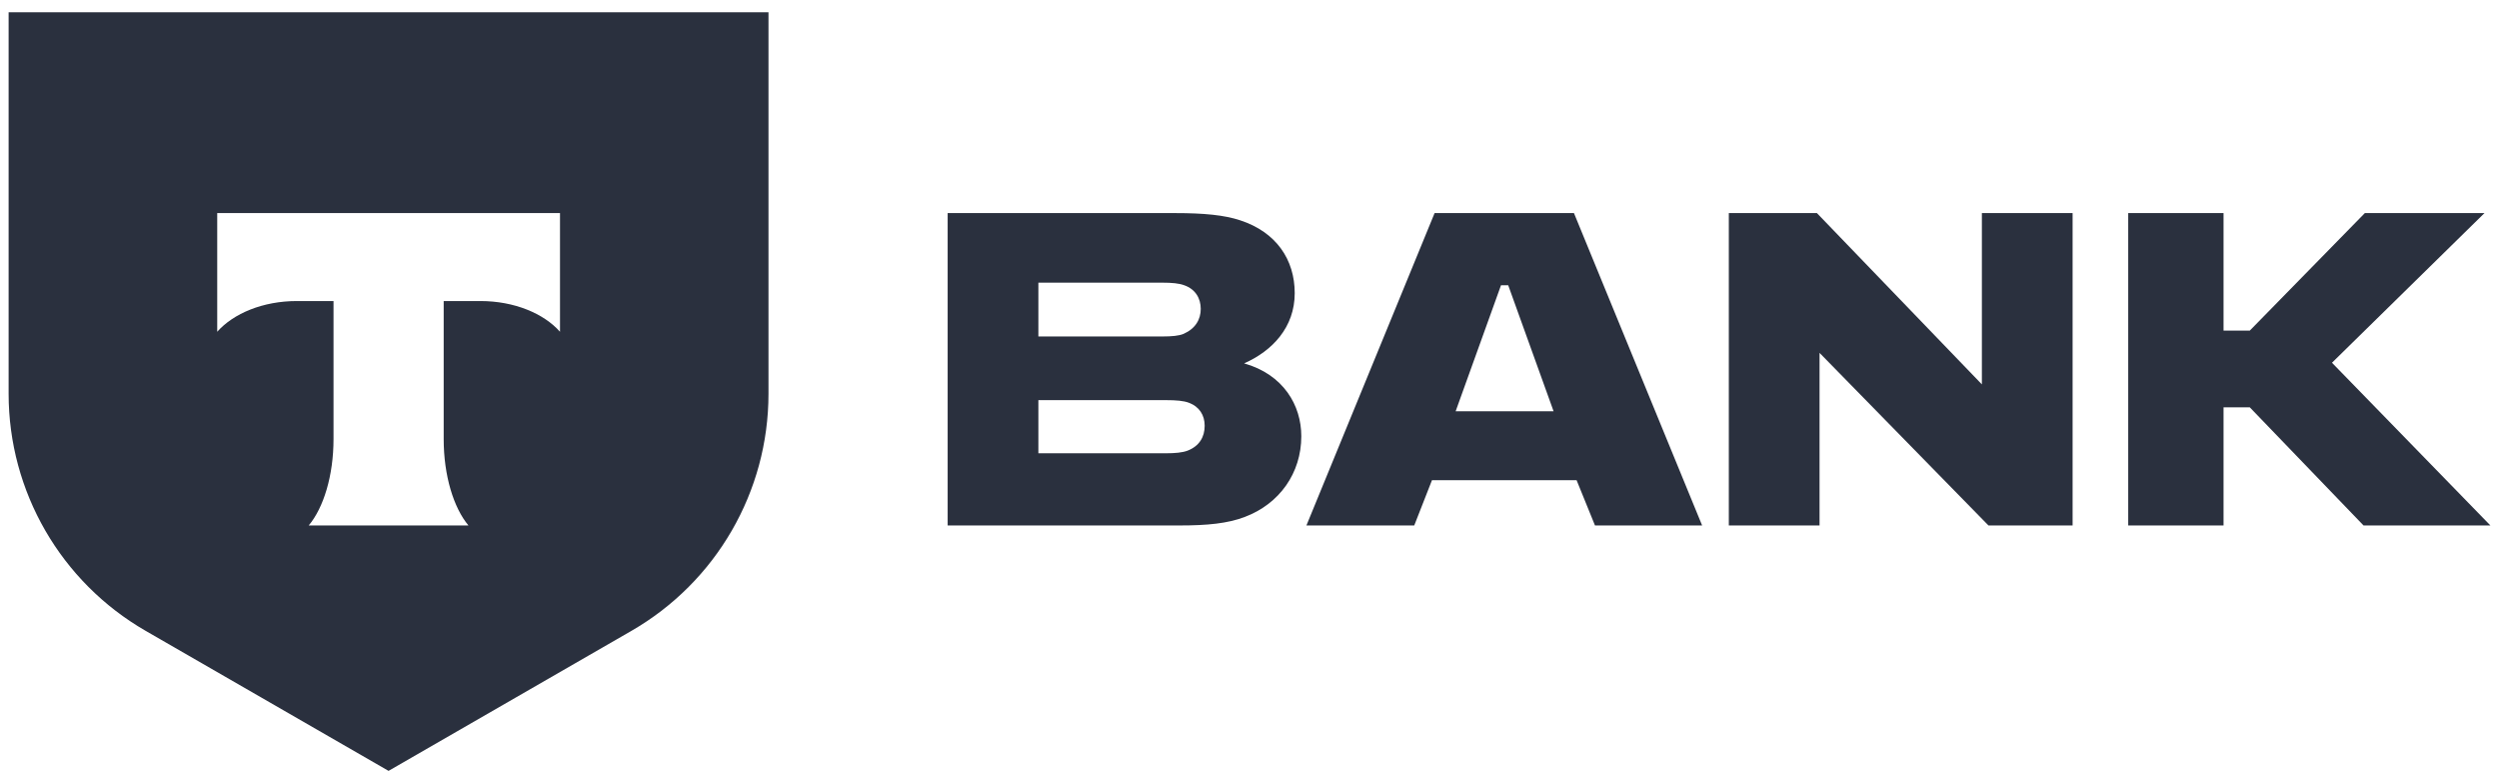
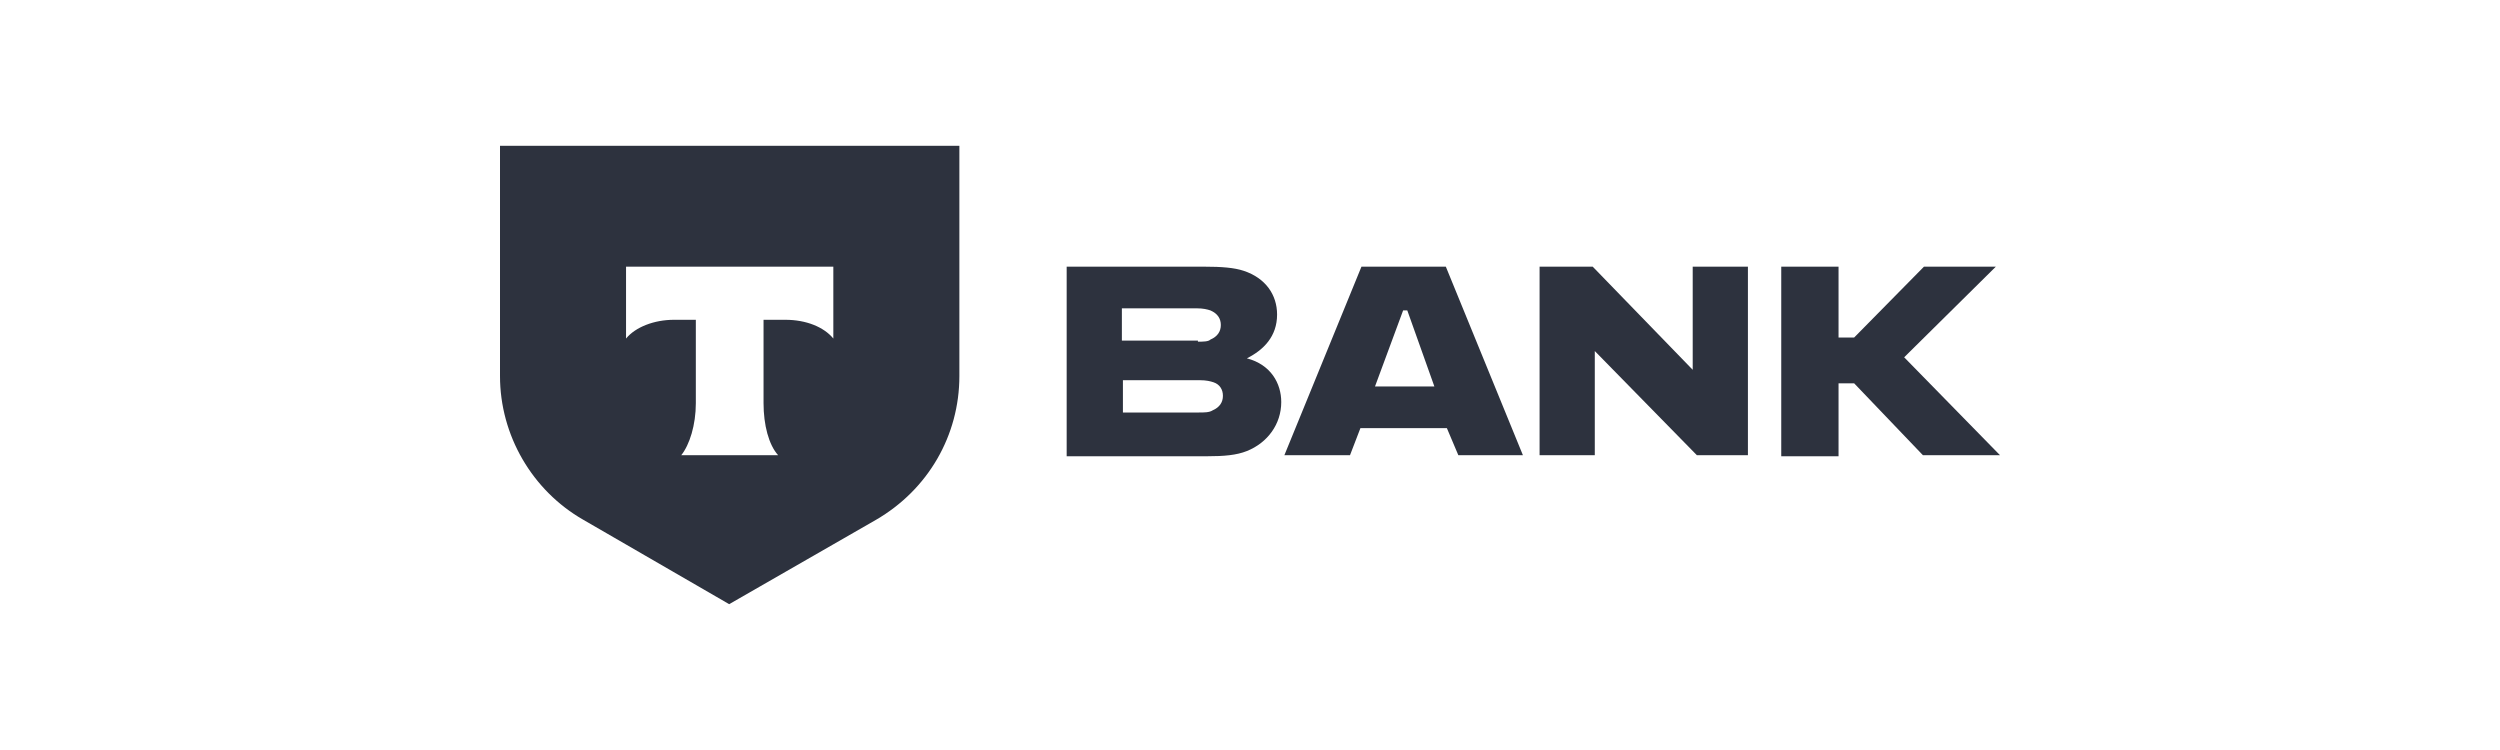
- <svg xmlns="http://www.w3.org/2000/svg" width="145" height="45" viewBox="0 0 145 45" fill="none">
-   <path d="M44.59 22.84C44.59 28.513 41.557 33.755 36.635 36.592L22.545 44.711L8.455 36.592C3.532 33.755 0.5 28.513 0.5 22.84V0.711H44.59V22.84ZM12.604 19.242C13.546 18.18 15.261 17.46 17.222 17.46H19.352V25.461C19.352 27.59 18.773 29.453 17.913 30.477H27.181C26.323 29.452 25.744 27.591 25.744 25.465V17.46H27.875C29.835 17.46 31.55 18.179 32.493 19.242V12.359H12.604V19.242Z" fill="#2A303E" />
-   <path d="M72.188 21.076C74.475 21.724 75.506 23.512 75.506 25.3C75.506 27.432 74.247 29.221 72.225 29.983C71.234 30.363 70.051 30.477 68.45 30.477H54.986V12.359H68.183C69.86 12.359 71.043 12.474 71.958 12.778C74.056 13.464 75.124 15.062 75.124 17.003C75.124 18.982 73.827 20.352 72.188 21.076ZM67.458 19.515C67.992 19.515 68.411 19.477 68.678 19.363C69.365 19.058 69.671 18.525 69.671 17.916C69.671 17.307 69.365 16.774 68.716 16.546C68.411 16.432 67.992 16.395 67.458 16.395H60.25V19.515H67.458ZM67.649 26.29C68.183 26.29 68.602 26.253 68.907 26.138C69.593 25.872 69.899 25.339 69.899 24.693C69.899 24.082 69.593 23.588 68.983 23.36C68.678 23.245 68.259 23.208 67.649 23.208H60.25V26.29H67.649Z" fill="#2A303E" />
-   <path d="M83.088 27.851L82.059 30.477H75.803L83.24 12.359H91.326L98.763 30.477H92.546L91.479 27.851H83.088ZM84.461 23.854H90.144L87.512 16.546H87.093L84.461 23.854Z" fill="#2A303E" />
-   <path d="M105.423 12.359L114.995 22.294V12.359H120.259V30.477H115.377L105.576 20.467V30.477H100.312V12.359H105.423Z" fill="#2A303E" />
-   <path d="M129.017 23.627V30.477H123.486V12.359H129.017V19.173H130.542L137.216 12.359H144.158L135.309 21.039L144.501 30.477H137.14L130.542 23.627H129.017Z" fill="#2A303E" />
+ <svg xmlns="http://www.w3.org/2000/svg" version="1.1" id="Слой_1" x="0px" y="0px" viewBox="0 0 240 72" style="enable-background:new 0 0 240 72;" xml:space="preserve">
+   <style type="text/css">
+ 	.st0{fill:#2D323E;}
+ </style>
+   <g>
+     <path class="st0" d="M92.1,36.1c0,5.7-3,10.9-8,13.8L70,58L56,49.9c-4.9-2.8-8-8.1-8-13.8V14h44.1V36.1z M60.1,32.5   c0.9-1.1,2.7-1.8,4.6-1.8h2.1v8c0,2.1-0.6,4-1.4,5h9.3c-0.9-1-1.4-2.9-1.4-5v-8h2.1c2,0,3.7,0.7,4.6,1.8v-6.9H60.1V32.5z" />
+     <path class="st0" d="M119.7,34.4c2.3,0.6,3.3,2.4,3.3,4.2c0,2.1-1.3,3.9-3.3,4.7c-1,0.4-2.2,0.5-3.8,0.5h-13.5V25.6h13.2   c1.7,0,2.9,0.1,3.8,0.4c2.1,0.7,3.2,2.3,3.2,4.2C122.6,32.3,121.3,33.6,119.7,34.4z M115,32.8c0.5,0,1,0,1.2-0.2   c0.7-0.3,1-0.8,1-1.4c0-0.6-0.3-1.1-1-1.4c-0.3-0.1-0.7-0.2-1.3-0.2h-7.2v3.1H115z M115.1,39.6c0.5,0,1,0,1.3-0.2   c0.7-0.3,1-0.8,1-1.4c0-0.6-0.3-1.1-0.9-1.3c-0.3-0.1-0.7-0.2-1.3-0.2h-7.4v3.1H115.1z" />
+     <path class="st0" d="M130.6,41.1l-1,2.6h-6.3l7.4-18.1h8.1l7.4,18.1H140l-1.1-2.6H130.6z M132,37.1h5.7l-2.6-7.3h-0.4L132,37.1z" />
+     <path class="st0" d="M152.9,25.6l9.6,9.9v-9.9h5.3v18.1h-4.9l-9.8-10v10h-5.3V25.6H152.9z" />
+     <path class="st0" d="M176.5,36.9v6.9H171V25.6h5.5v6.8h1.5l6.7-6.8h6.9l-8.8,8.7l9.2,9.4h-7.4l-6.6-6.9H176.5z" />
+   </g>
</svg>
